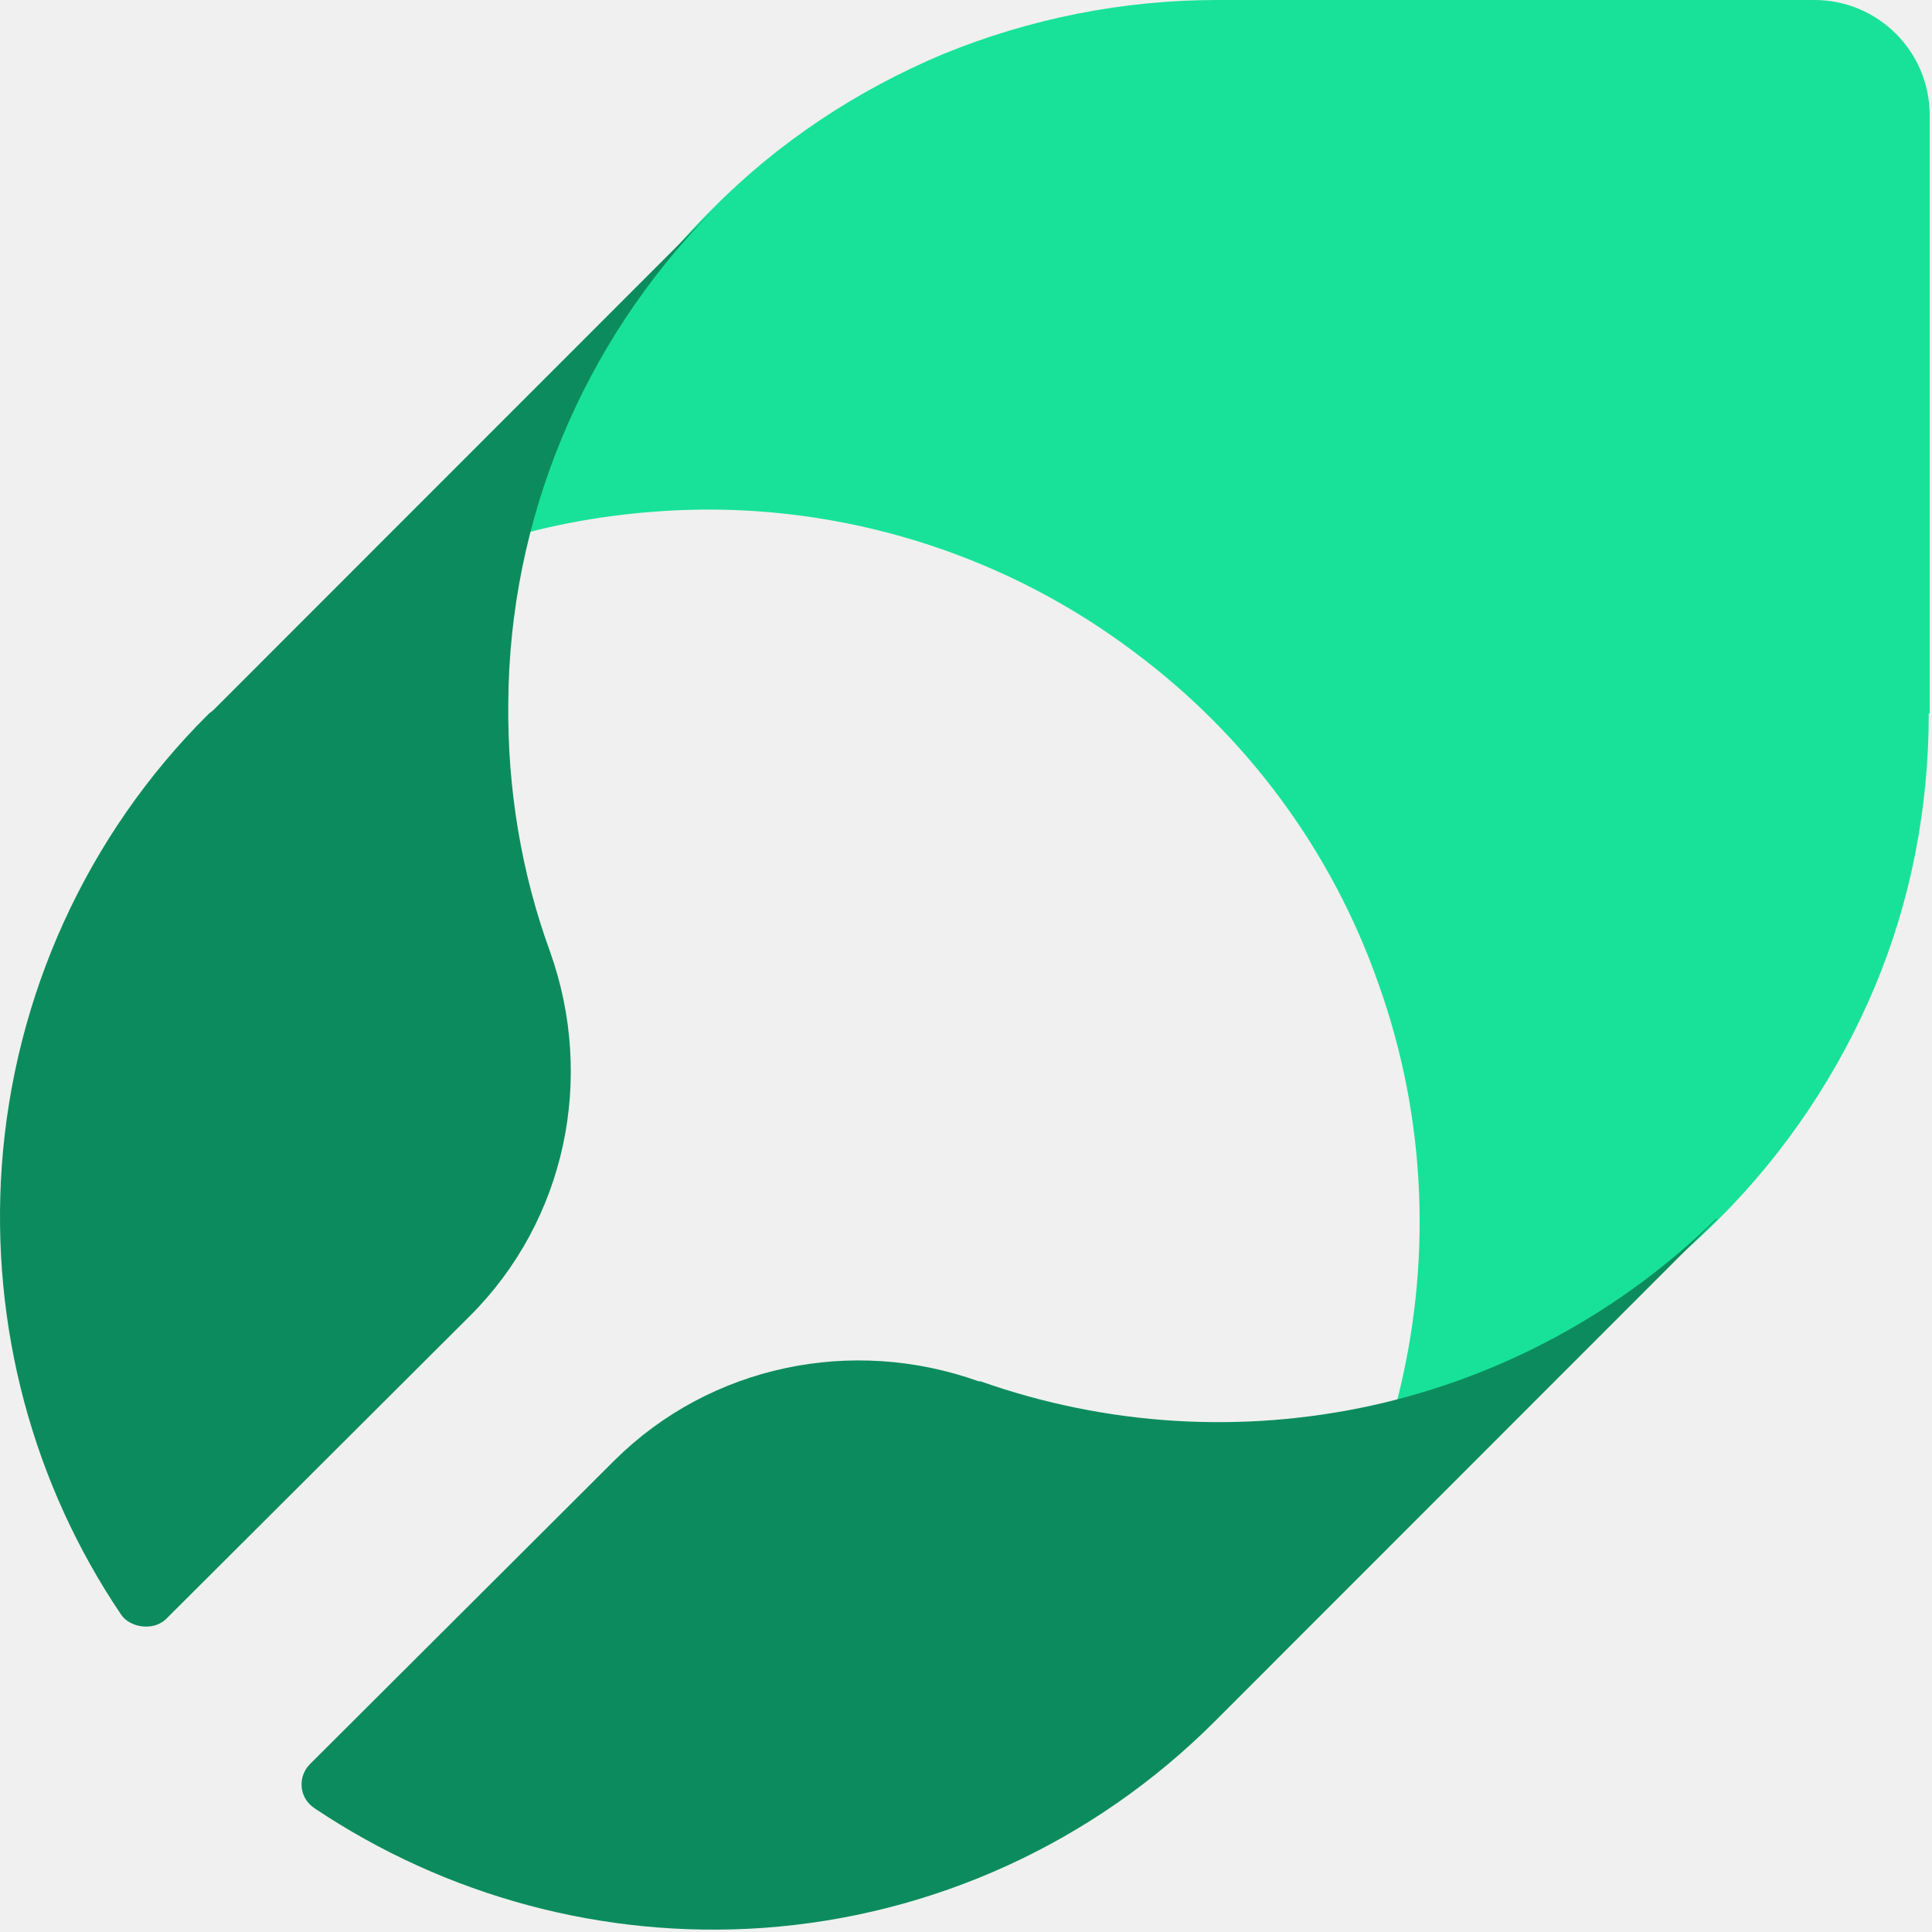
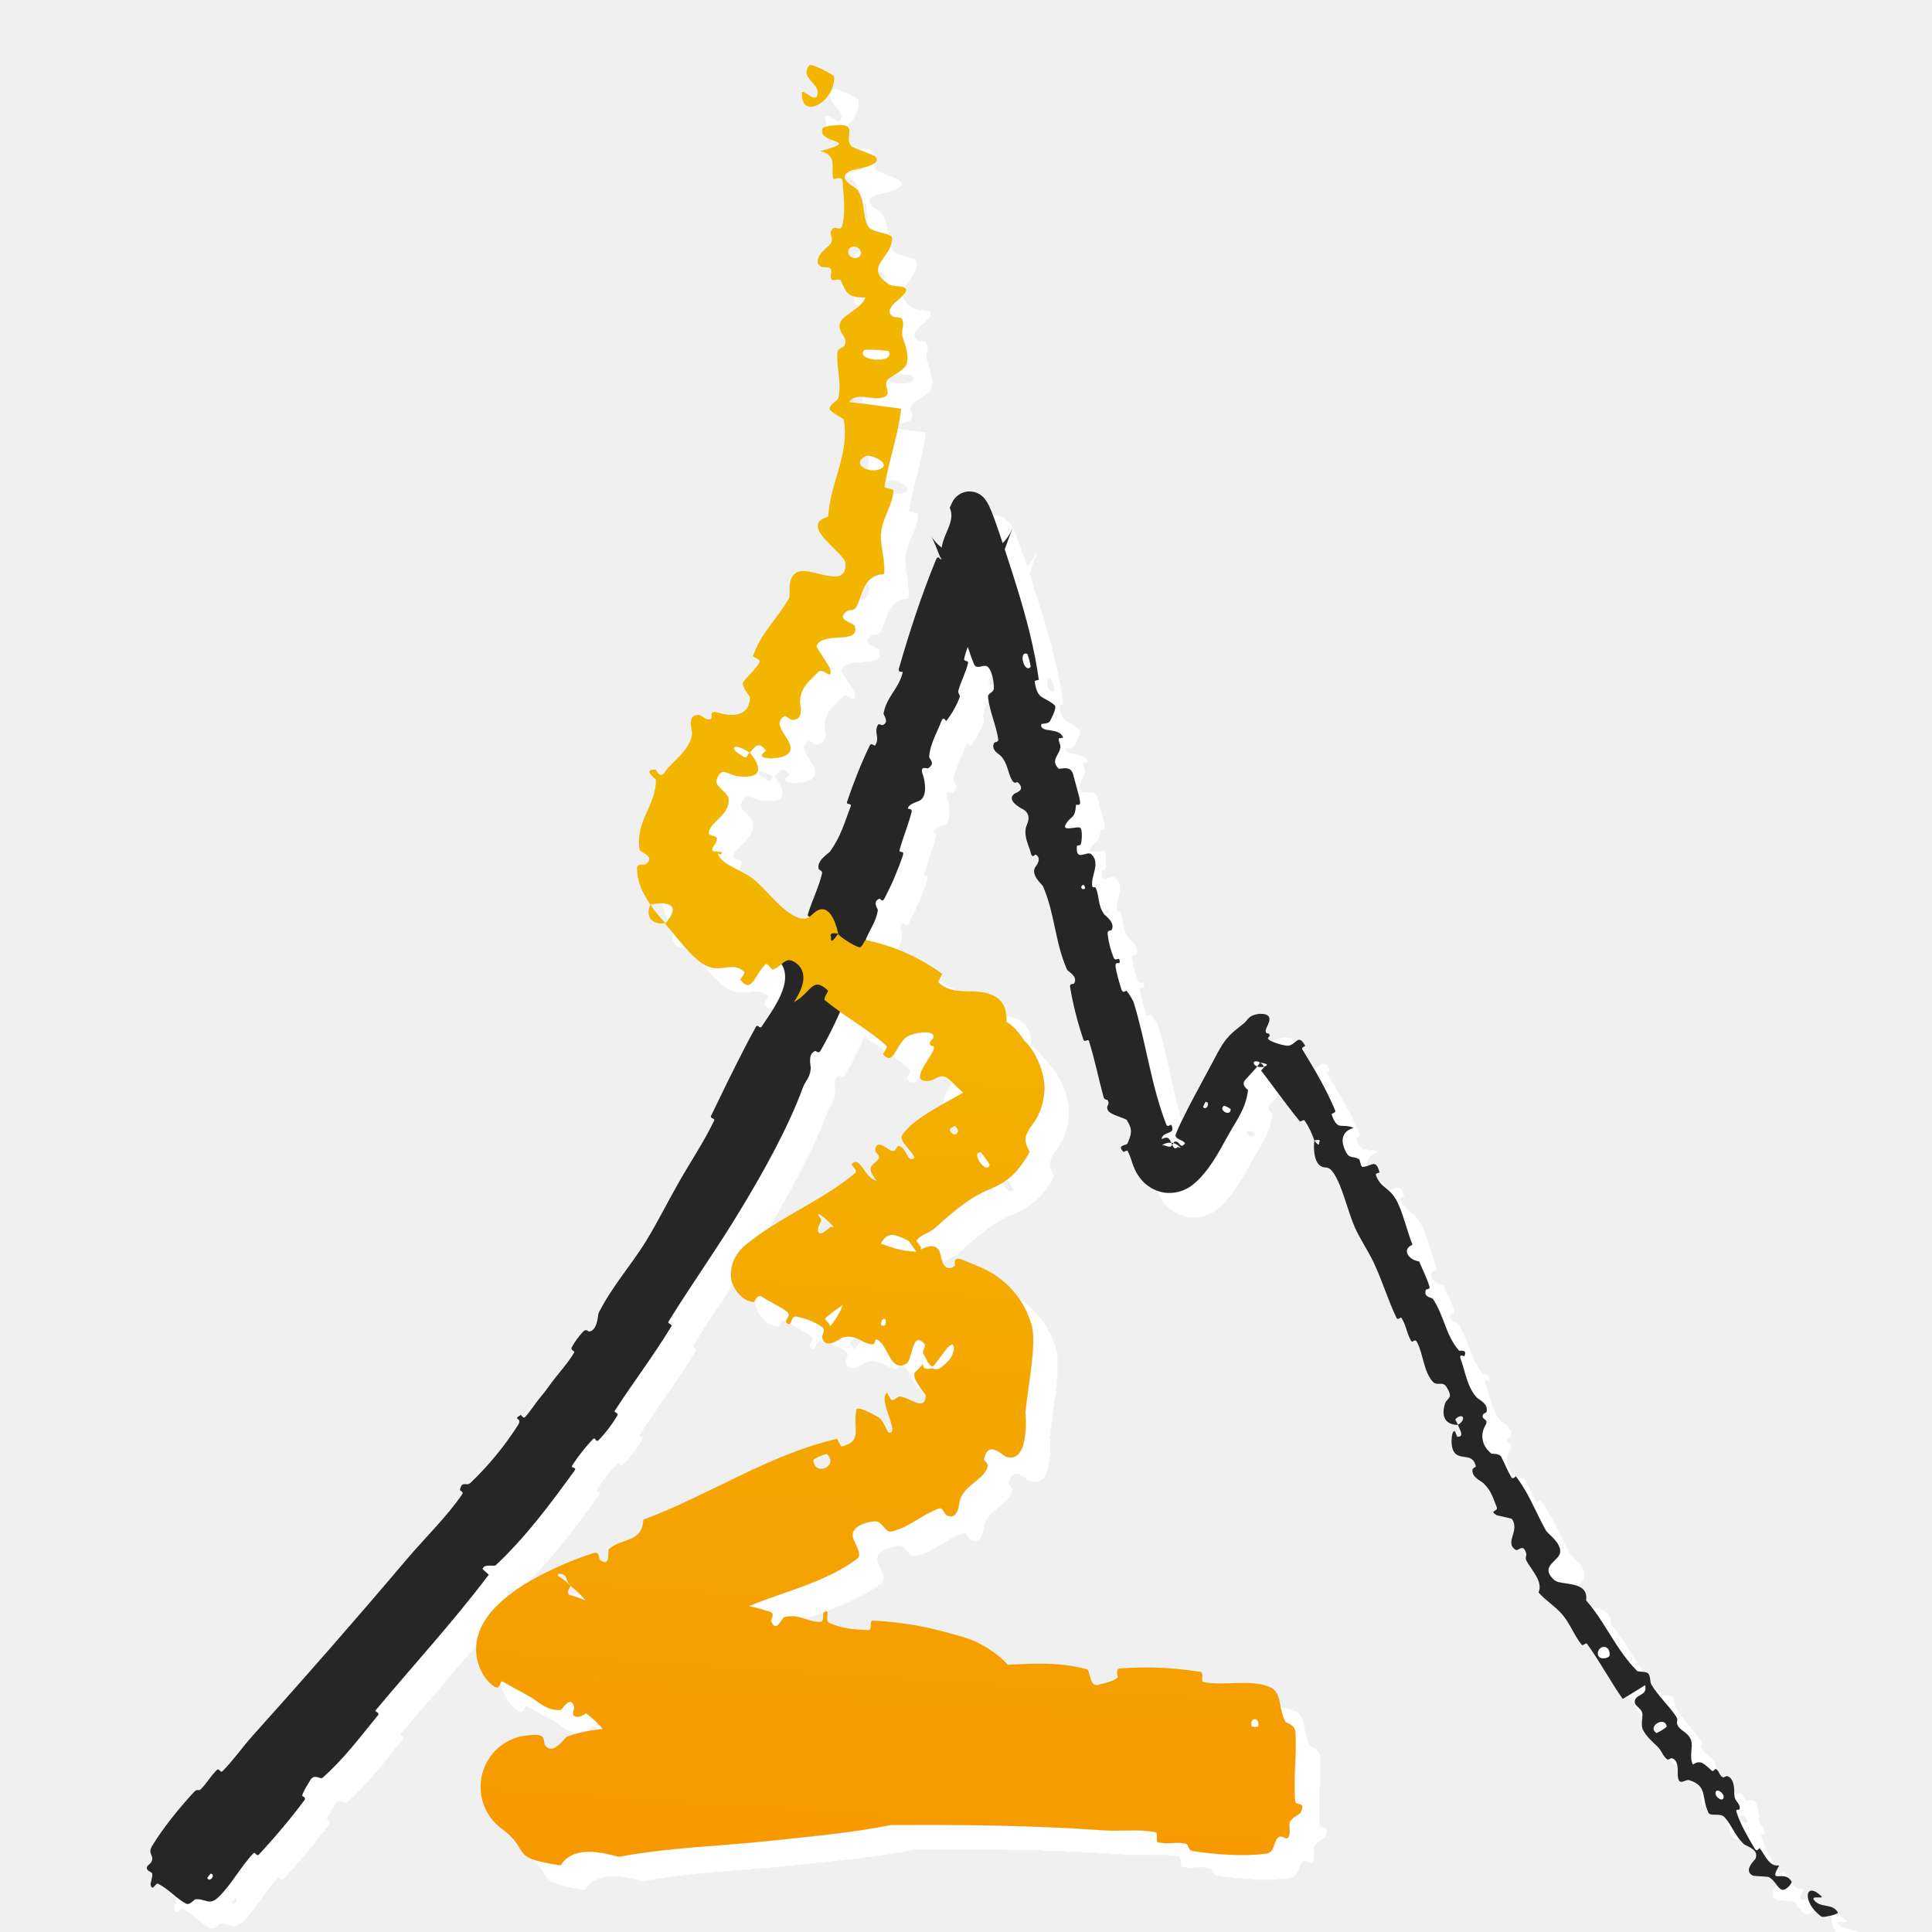
- <svg xmlns="http://www.w3.org/2000/svg" width="502" height="502" viewBox="0 0 502 502" fill="none">
-   <path d="M501.402 185.33V29.962C501.402 13.29 487.876 0 471.453 0H316.156C291.763 0 267.611 4.832 245.15 14.014C222.689 23.438 202.16 36.969 185.012 54.367L183.804 55.575C161.101 78.53 144.92 107.042 136.708 138.454C151.441 134.588 166.656 132.655 181.871 132.413C222.447 131.93 262.298 144.978 294.661 169.383C323.885 191.13 346.104 221.092 358.18 255.645C370.739 290.681 372.188 328.859 362.769 364.862C393.925 356.647 422.666 340.457 445.611 317.744L446.818 316.536C463.966 299.38 477.732 278.841 487.151 256.37C496.571 233.898 501.16 209.735 501.16 185.33H501.402Z" fill="#18E299" />
-   <path d="M132.071 182.706C132.312 135.044 151.32 89.307 184.764 55.125L55.557 184.391C55.076 184.873 54.594 185.113 54.113 185.595C22.593 216.888 3.586 258.774 0.458 303.066C-2.43 344.47 8.397 385.392 31.496 419.575C33.699 422.835 39.677 423.907 43.046 420.778L122.206 341.822C146.989 317.028 154.689 280.198 142.899 247.219C135.44 226.758 131.831 204.852 132.071 182.706Z" fill="#0C8C5E" />
-   <path d="M446.067 316.547C421.284 340.86 390.245 357.71 356.56 365.172C322.634 372.635 287.506 370.468 254.783 358.914C254.783 358.914 254.542 358.914 254.301 358.914C221.338 347.118 184.525 354.821 159.742 379.375L80.581 458.331C77.212 461.701 77.694 467.238 81.784 469.885C115.95 492.754 156.855 503.827 198.24 500.938C242.512 497.809 284.137 478.792 315.656 447.258L316.859 446.054L446.067 316.788V316.547Z" fill="#0C8C5E" />
+ <svg xmlns="http://www.w3.org/2000/svg" width="32" height="32" fill="none">
+   <g clip-path="url(#a)" filter="url(#b)">
+     <path fill="#262626" d="M30.17 31.746c-.328-.234-.278-.606-.002-.338.053.048-.179-.017-.124.06.11.144.3.048.396.205.023.034-.25.092-.271.073ZM15.952 8.158a.32.32 0 0 1 .291.04c.056.043.056.052.074.073a.6.6 0 0 1 .058.093q.023.049.046.104c.032.08.047.123.073.196.038.106.078.228.113.332.098-.097.137-.188.162-.244-.042.109-.085.228-.128.347.076.23.146.445.214.668.149.488.279.979.35 1.488.002.012-.072.01-.068.036.05.313.141.229.33.389.047.04-.065.24-.073.257-.028.063-.145.04-.148.06-.024.157.307.038.36.222 0 .006-.067 0-.07.017-.005.053.034.095.026.148-.018.123-.17.211-.027.348.019.017.201-.07.24.098.015.067.103.36.114.445s-.066.047-.067.053c-.018.245-.076.17-.165.316s.19.032.234.068.025.217.013.264c-.012.046-.066.008-.069.047-.019.26.172.062.24.126.16.152-.012.355.015.527.008.046.045-.004.061.035.064.155.025.27.137.432.018.025.19.138.123.26-.01.016-.074-.006-.066.065a1.5 1.5 0 0 0 .101.396c.037.076.098-.04.1.068 0 .048-.075-.02-.069.07.005.087.07.303.096.384s.079.018.085.023a1 1 0 0 1 .118.19c.214.701.285 1.366.542 2.03.018.048.076-.006.08 0 .091.175-.14.095-.159.239.067-.033.1-.03.123-.006a.3.3 0 0 1 .037.066.22.22 0 0 0-.152.04c.03-.003.078.017.094.022.045.013.063-.006.075-.028l.016.032c.033.058.072.001.08.005l.04.015c.002 0 .008.006-.008-.014-.01-.01-.022-.029-.07-.053a.1.1 0 0 0-.04-.014c.009-.015.02-.027.041-.025.07.003.073.134.152.03-.022-.06-.185-.07-.152-.154.12-.3.455-.9.6-1.172.142-.27.19-.366.333-.503.137-.12.199-.153.233-.198.037-.038.056-.1.22-.119.17-.005.175.07.16.128-.019.062-.062.127-.058.158.005.06.052.02.066.062.012.041-.061.04-.008.085.05.038.263.106.328.095.131-.033.153-.203.269 0 .006.012-.072.022-.045.065.203.331.4.666.54 1.005.02.05-.068.044-.056.073.103.285.159.13.363.219q-.143.04-.174.15-.03.097.045.246c.063.123.124.066.215.12.028.016.024.13.066.13.136-.004.217-.151.277.09.002.01-.073.01-.06.045.082.222.21.19.337.412.1.175.184.53.268.741-.188.084-.055.258.111.277.057.137.13.279.171.417.014.047-.052.043-.057.05-.053.129.1.13.117.157.19.294.205.594.43.854.009.01.148-.03.087.092-.004.008-.108-.065-.05.079.022.056.042.135.068.222.038.132.093.282.186.381.038.04.198.103.165.238-.005.018-.049.023-.06.051-.035.091.11.056.037.181s-.078.314.103.462c.007.004.132-.006.163.053.05.095.108.24.167.338.028.046.07-.02.077-.013.221.292.304.546.493.89.035.064.228.183.24.34.014.174-.366.237-.1.485.107.1.575-.002.529.337.326.375.492.816.846 1.171.016.016.157.001.186.045.043.065.02.133.05.18.12.2.285.343.409.529.047.07-.019.082.037.166.057.084.16.093.21.226.037.102-.036.279.03.403.133-.088.184-.01.316.103.025.021.051-.04.065-.03.059.033.055.107.115.138.014.007.059-.024.073-.02.122.034.119.242.116.277v.028l.003.004c0 .108.075.121.088.203.014.088-.082 0-.051.093.064.194.191.417.299.596.043.07.074-.017.082-.007l.035.048c.08.121.142.26.291.237-.2.336.093.054.204.272.009.017-.097.162-.169.127s-.11-.155-.21-.206c-.022-.01-.243-.014-.264-.025-.165-.08.034-.261.042-.274a.15.15 0 0 0 .014-.07c-.006-.107-.18-.15-.209-.18-.152-.151-.2-.32-.316-.443-.077-.08-.231-.003-.269-.077l-.013-.028.017.027c-.121-.23-.006-.442-.32-.535-.07-.022-.19.135-.19-.12 0-.017.021-.22-.1-.243-.016-.003-.06.03-.073.02-.083-.064-.085-.141-.165-.217-.08-.075-.182-.163-.238-.274-.034-.066-.007-.204-.007-.248 0-.123-.16-.142-.124-.244.035-.102.215-.08.166-.248-.12.079-.248.153-.37.229-.207-.297-.375-.615-.589-.91-.027-.036-.064.046-.094.008-.127-.16-.183-.338-.321-.501-.107-.126-.276-.23-.39-.361.078-.179-.11-.36-.2-.525-.03-.057.009-.078-.005-.124-.05-.175-.127-.029-.173-.056-.193-.12.073-.313-.062-.512-.007-.011-.238-.053-.259-.066-.132-.08.04-.051.006-.132-.062-.147-.083-.262-.22-.395-.04-.038-.2-.098-.18-.23.004-.018.058-.04.055-.051-.05-.205-.21-.119-.32-.193-.11-.073-.084-.293-.069-.342.04-.127.07.046.08.047.125.003.047-.104.011-.196.152-.094.08-.212-.039-.097-.013.013.037.075.04.097-.197 0-.287-.13-.213-.355.037-.104.148-.073.02-.279a.1.1 0 0 0-.054-.043c-.053-.014-.117.017-.167-.036-.155-.166-.16-.466-.265-.66-.039-.07-.069.027-.097-.02-.075-.125-.08-.262-.163-.384-.008-.01-.059.047-.078.006-.146-.308-.228-.596-.378-.918-.072-.156-.24-.416-.311-.579-.123-.282-.203-.668-.346-.892-.093-.146-.138-.08-.214-.123-.076-.044-.104-.143-.114-.237a.8.8 0 0 1 .002-.19c0-.002.084.122.079.034.045-.076-.078-.033-.08-.035a1.3 1.3 0 0 0-.16-.33c-.021-.023-.07.025-.08.013-.241-.297-.46-.608-.64-.841-.003-.005.056-.051.049-.062l-.003-.002c.033-.008.053-.023.05-.031-.002-.018-.047-.026-.117-.038a.1.1 0 0 0-.076-.02c-.037.004-.046.056.032.084-.056.07-.143.16-.2.224-.078.087.047.161.047.172-.044.325-.185.478-.373.822-.089.16-.277.532-.545.744a.62.62 0 0 1-.412.133.6.6 0 0 1-.277-.084c-.117-.073-.15-.124-.18-.16-.06-.082-.054-.082-.065-.099a1 1 0 0 1-.074-.181 1 1 0 0 0-.069-.173c-.008-.015-.063.022-.067.018-.122-.12.05-.102.066-.141.06-.144.094-.216-.01-.384-.023-.035-.276-.086-.314-.163-.045-.09.044-.077-.006-.172-.004-.008-.052.009-.069-.056-.08-.296-.144-.616-.24-.923-.012-.04-.073.034-.092-.023a5.6 5.6 0 0 1-.22-.867c-.01-.069.055-.043.067-.062.07-.115-.105-.202-.115-.222-.21-.479-.194-.897-.4-1.386-.011-.027-.223-.197-.121-.328.007-.01.111-.14-.003-.198-.007-.003-.058.074-.08-.03-.023-.103-.115-.254-.08-.416.01-.05.11-.194-.032-.295-.01-.006-.305-.143-.163-.263.023-.02.2-.057.065-.189-.025-.025-.048.04-.095-.031-.072-.11-.073-.288-.193-.413-.022-.023-.17-.097-.107-.213.01-.018.075-.009.067-.058-.034-.233-.141-.455-.168-.693-.01-.083.096-.07.096-.16s-.026-.27-.094-.342c-.069-.073-.189.064-.239-.06a4 4 0 0 1-.1-.278 1.4 1.4 0 0 0-.059.197c-.011.054.074.024.064.07-.035.153-.117.302-.159.45-.018.067.039.07.016.129a1.5 1.5 0 0 1-.217.381c-.009.01-.045-.097-.084.009-.06.165-.181.36-.2.573-.006.065.114.107-.013.2-.027.02-.158-.065-.087.126.011.035.093.33-.06.414-.04.02-.185.054-.193.13 0 .01.077-.003.062.056-.056.214-.14.416-.2.63-.015.057.082.002.057.085a5 5 0 0 1-.306.717c-.04.076-.072 0-.08.003-.133.054-.027.162-.031.196-.035.217-.154.334-.212.522-.016.05.06.041.061.053.011.126-.067.003-.106.064a2.8 2.8 0 0 0-.256.552c-.025.067.077.023.054.083-.137.36-.302.725-.49 1.05-.035.06-.072-.003-.09.005-.128.054-.07.243-.072.28a.4.4 0 0 1-.021.112c-.029.082-.077.127-.113.223-.236.647-.652 1.389-.984 1.94-.432.722-.818 1.247-1.236 1.923-.027.043.068.044.046.081-.292.484-.63.924-.936 1.397-.025.039.074.028.036.091-.079.13-.194.286-.304.396-.054.054-.047-.065-.1-.01a3 3 0 0 0-.336.427c-.041.065.09.018.03.098-.399.55-.796 1.084-1.297 1.557-.035.032-.183-.033-.221.063.03.033.07.065.103.096-.591.783-1.25 1.498-1.873 2.245-.026.032.083.03.032.09-.294.358-.557.715-.914 1.03-.036.03-.133-.08-.203.041-.012.022-.125.195-.133.256-.001.009.075.022.036.075-.232.31-.488.614-.75.895-.043.045-.061-.05-.092-.018-.216.224-.37.531-.59.735-.147.137-.21.008-.372.028-.023.003-.093.104-.156.07-.16-.085-.291-.245-.465-.33-.038-.018-.093.149-.122.01-.002-.01.039-.131.028-.176-.007-.031-.09-.04-.09-.093s.077-.06.09-.141-.075-.1 0-.226c.178-.297.456-.635.685-.884.072-.078.076-.008.126-.06.098-.1.162-.219.263-.315.034-.032.056.057.09.023.186-.188.325-.394.504-.593.875-.973 1.713-1.931 2.559-2.93.28-.33.656-.696.908-1.065.029-.043-.04-.058-.038-.069.033-.17.101-.051.176-.12a5.2 5.2 0 0 0 .784-.953c.09-.138-.108-.08.046-.17.01-.007.04.066.072.034.074-.074.178-.236.229-.297.098-.117.112-.138.197-.255.115-.158.278-.331.386-.513.023-.039-.067-.03-.036-.095a1.3 1.3 0 0 1 .193-.262c.05-.044.079.009.095.006.14-.02.143-.282.155-.308.236-.463.541-.79.793-1.203.191-.314.366-.666.54-.969.206-.36.405-.653.582-1.016.018-.038-.075-.03-.053-.077.186-.386.372-.769.569-1.149q.087-.167.176-.328c.027-.049.063.045.094-.002.189-.287.53-.73.326-1.038.098-.201.222-.466.355-.626.089-.11.11.04.143-.125.007-.037-.074-.018-.058-.072.065-.222.183-.454.234-.676.01-.045-.05-.056-.056-.073-.039-.139.164-.257.188-.29.186-.258.238-.479.342-.746.024-.061-.08-.018-.06-.077.108-.319.23-.631.375-.93.031-.063.074.021.093-.008.08-.13-.03-.211.044-.337.015-.026.065.01.074.006.124-.047.014-.17.018-.192.05-.28.252-.412.317-.678.008-.033-.087.016-.06-.075.17-.593.373-1.214.61-1.791.037-.09.07-.008.08-.011l.015-.009c-.012-.008-.025-.025-.04-.067a4 4 0 0 0-.124-.296c.01.015.024.041.073.095l.051.05.043.034-.001-.006c.038-.25.23-.431.133-.655l.032-.07a.32.32 0 0 1 .19-.182ZM28.55 29.769c.01-.07-.125-.165-.137-.075-.008.072.124.164.137.075m-.943-1.169c-.028-.19-.337-.002-.17.105a.7.7 0 0 0 .17-.105M3.49 31.032a.4.4 0 0 0-.057.074c.04.086.148-.057.057-.074m23.172-3.617c.008-.184-.185-.17-.197-.036-.01.134.195.092.197.036M19.4 18.927l.035.006-.018.029zm.873-.614c-.108.076.118.194.111.056a.4.4 0 0 0-.11-.056Zm-.306-.063a.5.5 0 0 0-.041.085c.054.078.133-.086.04-.085Zm.902-.65a.2.2 0 0 1 .067.068.2.2 0 0 1-.108-.003l-.003-.002a.4.4 0 0 0 .044-.064Zm-2.928-2.944c-.065.024-.021.104.032.058.003-.004-.012-.065-.032-.058m-.925-3.825c-.157-.065-.051.34.056.213a1 1 0 0 0-.056-.213M15.43 8.882l.004.01-.002-.004c-.014-.026-.005-.012-.002-.006" />
+     <path fill="url(#c)" d="M13.629 2.117c.01-.022.36-.084.42-.008.059.076-.039.21.052.313.022.025.366.147.388.165.171.15-.352.221-.38.232-.304.127.068.28.097.328.132.216.074.414.168.597.062.12.408.108.404.207-.013.332-.488.47-.055.759.092.063.468-.02.18.234-.019.016-.285.203-.11.302.021.013.13.01.141.027.063.115-.024.194.019.321s.104.285.063.432c-.024.09-.234.197-.286.237-.15.112.08.255-.101.318-.181.06-.438-.1-.566.079.285.03.576.072.862.11l-.004.034c-.053.425-.2.827-.27 1.246-.008.053.153.03.147.088-.026.25-.182.435-.206.694-.018.201.076.46.048.676-.351.021-.347.347-.46.549-.038.07-.118.032-.165.073-.178.153.126.175.145.247.076.312-.53.063-.639.325-.005.013.22.34.226.375.046.217-.12-.031-.193.049-.068.075-.137.13-.192.198a.5.5 0 0 0-.112.268c-.009.07.086.323-.123.332-.028 0-.118-.071-.131-.064-.224.127.07.338.096.516.024.178-.293.191-.374.181-.211-.025-.02-.11-.03-.126-.14-.18-.193-.042-.27.034-.298-.194-.367-.059-.077.08.031.015.052-.072.078-.08.23.28.176.433-.191.392-.172-.02-.28-.182-.36.061-.036.11.193.206.2.32.02.256-.3.37-.33.551-.01.062.136.054.135.095.003.102-.111.151-.066.215.006.004.145.009.146.02.008.042-.013.02-.034.033-.051-.051-.027.036.057.11.082.081.351.182.49.288.233.184.488.561.765.653.18.06.21-.083.325-.13.222-.093.315.329.326.392-.006 0-.16-.041-.116.06-.023.156.111-.056.116-.06.006.041.287.22.358.226.039.003.081-.124.1-.12.451.096.875.274 1.265.559.006.006-.077.13-.061.144.208.191.455.124.72.16s.43.194.403.492c.108.056.212.178.295.31.21.183.378.621.33.89a1 1 0 0 1-.177.479.7.7 0 0 0-.118.198.23.23 0 0 0-.005.133c.02.076.064.137.059.148-.334.595-.598.536-.953.764-.167.1-.449.34-.594.476-.116.109-.23.104-.323.218-.012.016.076.112.074.12l-.01.037c.107-.053.295-.126.334.091.008.022.04.312.236.18.018-.006-.065-.185.146-.096l.092.038c.125.05.287.11.454.225.186.128.435.363.558.749.13.285-.038 1.042-.082 1.512.003.014.025.256-.017.45-.028.181-.12.34-.3.28-.061-.02-.293-.285-.366.03-.016.061.11.059.036.189-.102.187-.364.26-.44.505-.01.042-.023.341-.217.245-.03-.015-.065-.135-.125-.114-.288.105-.504.32-.79.383-.101.022-.15-.172-.265-.169-.117.004-.318.054-.37.181-.053.128.193.349.061.445-.546.398-1.196.532-1.784.778.122.029.242.062.347.096.091.03.011.136.016.15.082.22.182-.048.22-.06.24-.067.393.085.603.077.06-.003.034-.14.047-.15.133-.101.016.126.088.161.2.1.437.117.652.124.08.003.009-.16.08-.157a5.7 5.7 0 0 1 .97.132c.06.014.115.028.185.047l.116.031c.04.013.091.023.237.067.091.03.21.064.42.198.036.029.163.1.306.257.435-.022.859-.048 1.312.075.053.015.038.306.19.257.026-.01.257-.055.316-.12.008-.01-.04-.145.036-.151a5.6 5.6 0 0 1 1.334.057c.07.011 0 .158.05.168.358.068.742-.05 1.084.075.228.085.148.337.273.58.018.035.159.038.168.181.024.36-.038.756-.004 1.14.007.081.193-.01.086.191-.008.014-.143.082-.175.15-.022.048.022.193-.024.253-.047.061-.1-.06-.177.012-.077.073-.04.237-.195.26-.362.05-.836.014-1.2-.042-.112-.018-.058-.11-.136-.125-.151-.032-.296.017-.447-.02-.05-.014.007-.159-.046-.169-.286-.055-.562-.01-.852-.03-1.184-.085-2.347-.094-3.532-.088-.613.125-1.375.195-1.984.26-.908.096-1.637.105-2.51.264-.056.01-.72-.265-.976.144-.906-.138-.446-.225-1.002-.628a.86.86 0 0 1-.117-1.228c.093-.107.16-.146.208-.177l.07-.038c.075-.035.107-.043.133-.051.048-.014.066-.017.083-.02a2 2 0 0 1 .14-.017.5.5 0 0 1 .151.009c.075.023.059.133.074.156.13.193.335-.125.365-.137.202-.073.4-.108.595-.127l-.037-.044a1.6 1.6 0 0 0-.24-.217c-.063.04-.124.085-.202.04-.032-.017.01-.129.006-.143-.059-.22-.2.047-.226.048-.198.013-.328-.098-.467-.197-.156-.09-.237-.128-.488-.272-.033-.02-.038.024-.055.06-.021.028-.033.087-.171-.046a.8.8 0 0 1-.181-.79 1 1 0 0 1 .07-.168c.115-.203.195-.271.298-.37.087-.08.172-.145.264-.21q.12-.082.257-.161a5.5 5.5 0 0 1 1.019-.444c.106-.035.089.102.102.11.195.142.125-.148.152-.174.219-.2.551-.095.57-.489 1.107-.414 2.061-1.07 3.203-1.339.015-.004.06.134.09.126.338-.096.182-.264.234-.607.009-.084.331.103.356.116.094.046.157.257.182.262.205.03-.192-.549-.026-.66.005-.002.056.12.077.121.067.004.079-.066.143-.058.158.013.403.258.42-.015-.003-.033-.273-.321-.165-.399a1 1 0 0 0 .099-.103c.03-.04.015-.017.024.02.022.069.153.021.158.03.09.043.144-.017.194-.061.049-.05.121-.097.155-.24.019-.309-.28.222-.341.26-.031.021-.055-.016-.094-.07-.015-.042-.057-.103-.069-.131-.026-.059.05-.121.02-.16-.214-.249-.193.254-.303.321-.258.163-.304-.306-.48-.398-.048-.025-.032.084-.08.08-.19-.013-.26-.175-.5-.112-.038.011-.282.218-.334-.003-.003-.014.008-.037.017-.063l.057-.054-.057.054c.013-.038.023-.08-.017-.109a1.1 1.1 0 0 0-.434-.174c-.101-.01-.062.2-.158.102-.042-.044.092-.104.012-.179-.08-.072-.318-.181-.41-.246-.091-.061-.128.081-.14.085a.36.36 0 0 1-.215-.1.54.54 0 0 1-.16-.27.6.6 0 0 1 .063-.367.7.7 0 0 1 .164-.2c.59-.487 1.267-.734 1.825-1.2.048-.04-.068-.137-.061-.144.142-.17.22.244.415.268-.182-.232-.08-.237.026-.348.05-.053-.046-.125-.047-.139-.008-.204.179-.059.22-.031.153.1.106-.108.208-.04.102.065.103.265.221.183-.026-.11-.268-.28-.204-.378.193-.298.802-.569 1.013-.705-.06-.052-.113-.096-.172-.16-.235-.244-.248-.004-.47-.034-.222-.024.12-.407.15-.515s-.058-.03-.06-.1.106-.093.04-.158c-.068-.066-.376-.017-.458.068-.173.18-.198.452-.36.264-.009-.01.092-.107.054-.143-.31-.281-.689-.48-1.013-.747-.045-.037.067-.146.042-.169-.261-.24-.265.038-.56.197.207-.307.217-.554-.01-.676-.136-.073-.188.08-.33.133-.043.016-.087-.133-.141-.077-.177.184-.217.48-.404.25-.008-.011.091-.11.06-.138-.205-.178-.364.03-.635-.1-.214-.104-.482-.476-.672-.691.275-.308.057-.383-.244-.316a2 2 0 0 1-.134-.23.9.9 0 0 1-.088-.384c.003-.071.128-.042.14-.052.186-.136-.087-.194-.097-.245-.073-.485.274-.727.27-1.16 0-.014-.24-.175-.005-.165.016.004.066.176.165.025.1-.153.41-.345.438-.618.007-.066-.098-.323.12-.314.029.002.086.064.136.072.162.025-.051-.177.2-.104.25.074.505.034.504-.265 0-.01-.157-.186-.112-.247.072-.096.206-.215.27-.325.03-.052-.113-.092-.11-.102l.02-.05c.132-.352.362-.544.576-.905.042-.07-.053-.351.144-.44.216-.102.817.307.794-.142-.01-.187-.802-.627-.286-.777.03-.56.355-1.027.258-1.604-.005-.026-.243-.13-.234-.187a.13.13 0 0 1 .036-.066c.04-.042.1-.073.11-.115.054-.256-.037-.496-.018-.743.007-.094.127-.06.134-.174.006-.113-.153-.187-.08-.34.057-.117.376-.243.408-.4-.318.006-.315-.1-.408-.284-.019-.035-.127.01-.142-.007-.06-.066.028-.135-.037-.197-.016-.015-.125-.01-.144-.021-.166-.1.066-.296.107-.33.153-.132.008-.178.064-.275.057-.096.147.035.177-.075.063-.23.021-.516.006-.743-.007-.09-.144-.017-.15-.029-.054-.183.082-.386-.216-.463.732-.2-.083-.106.04-.386M20.837 28.6c.051-.163-.152-.172-.106-.004a.3.3 0 0 0 .106.004M9.89 27.852l.01.002.005-.01zm-.575-1.778c-.07-.018-.085 0-.072.027q.105.063.207.166c.01.013-.11.128.005.157.076.019.158.054.244.085a1.2 1.2 0 0 0-.196-.198c-.089-.071-.099-.106-.113-.147-.013-.038-.03-.076-.075-.09m4.376-1.993a.7.7 0 0 0-.22.099c.016.29.44.099.22-.1Zm.977-2.146c.03-.135-.076-.123-.077.009 0 .008.067.033.077-.009m-.706-.323q-.155.102-.29.218c-.027.025.083.098.077.142.04-.048.088-.112.142-.207a1 1 0 0 0 .071-.153m1.077-1.067c-.212-.104-.334-.152-.444.04l-.003.014c.17.068.357.125.579.135l.012-.006c-.049-.039-.108-.165-.144-.183m-1.393-.383c-.143-.102-.092-.028-.053.018.03.034-.039.125-.044.16-.021.209.197-.016.213-.018q.024.001.046.004c-.073-.095-.137-.135-.162-.164m2.603-1.073c-.193-.027.096.393.144.202a1.4 1.4 0 0 0-.144-.202m-.433-.44a.3.3 0 0 0-.088.058c.051.164.224.05.088-.057Zm-5.043-3.665c.075.118.161.21.248.305-.203.035-.344-.09-.248-.305m3.811-7.217c.193-.093-.172-.255-.247-.213-.249.13.055.302.247.213m-.266-1.974c-.18.191.542.24.399.021a2 2 0 0 0-.4-.02Zm-.09-1.539c.094-.066-.03-.23-.147-.148-.093.065.03.23.147.148m-.822-3.173c.033-.04.41.162.411.187.015.42-.554.734-.533.272.004-.083.208.159.25.048.079-.202-.307-.29-.128-.507" />
+   </g>
+   <defs>
+     <linearGradient id="c" x1="14.686" x2="12.103" y1="14.149" y2="53.931" gradientUnits="userSpaceOnUse">
+       <stop stop-color="#F2B600" />
+       <stop offset="1" stop-color="#FC7100" />
+     </linearGradient>
+     <clipPath id="a">
+       <path fill="#fff" d="M0 0h32v32H0z" />
+     </clipPath>
+     <filter id="b" width="35.759" height="36.185" x="-1.679" y="-1" color-interpolation-filters="sRGB" filterUnits="userSpaceOnUse">
+       <feFlood flood-opacity="0" result="BackgroundImageFix" />
+       <feColorMatrix in="SourceAlpha" result="hardAlpha" values="0 0 0 0 0 0 0 0 0 0 0 0 0 0 0 0 0 0 127 0" />
+       <feOffset dx=".4" dy=".4" />
+       <feComposite in2="hardAlpha" operator="out" />
+       <feColorMatrix values="0 0 0 0 1 0 0 0 0 1 0 0 0 0 1 0 0 0 1 0" />
+       <feBlend in2="BackgroundImageFix" result="effect1_dropShadow_1990_2724" />
+       <feBlend in="SourceGraphic" in2="effect1_dropShadow_1990_2724" result="shape" />
+     </filter>
+   </defs>
</svg>
